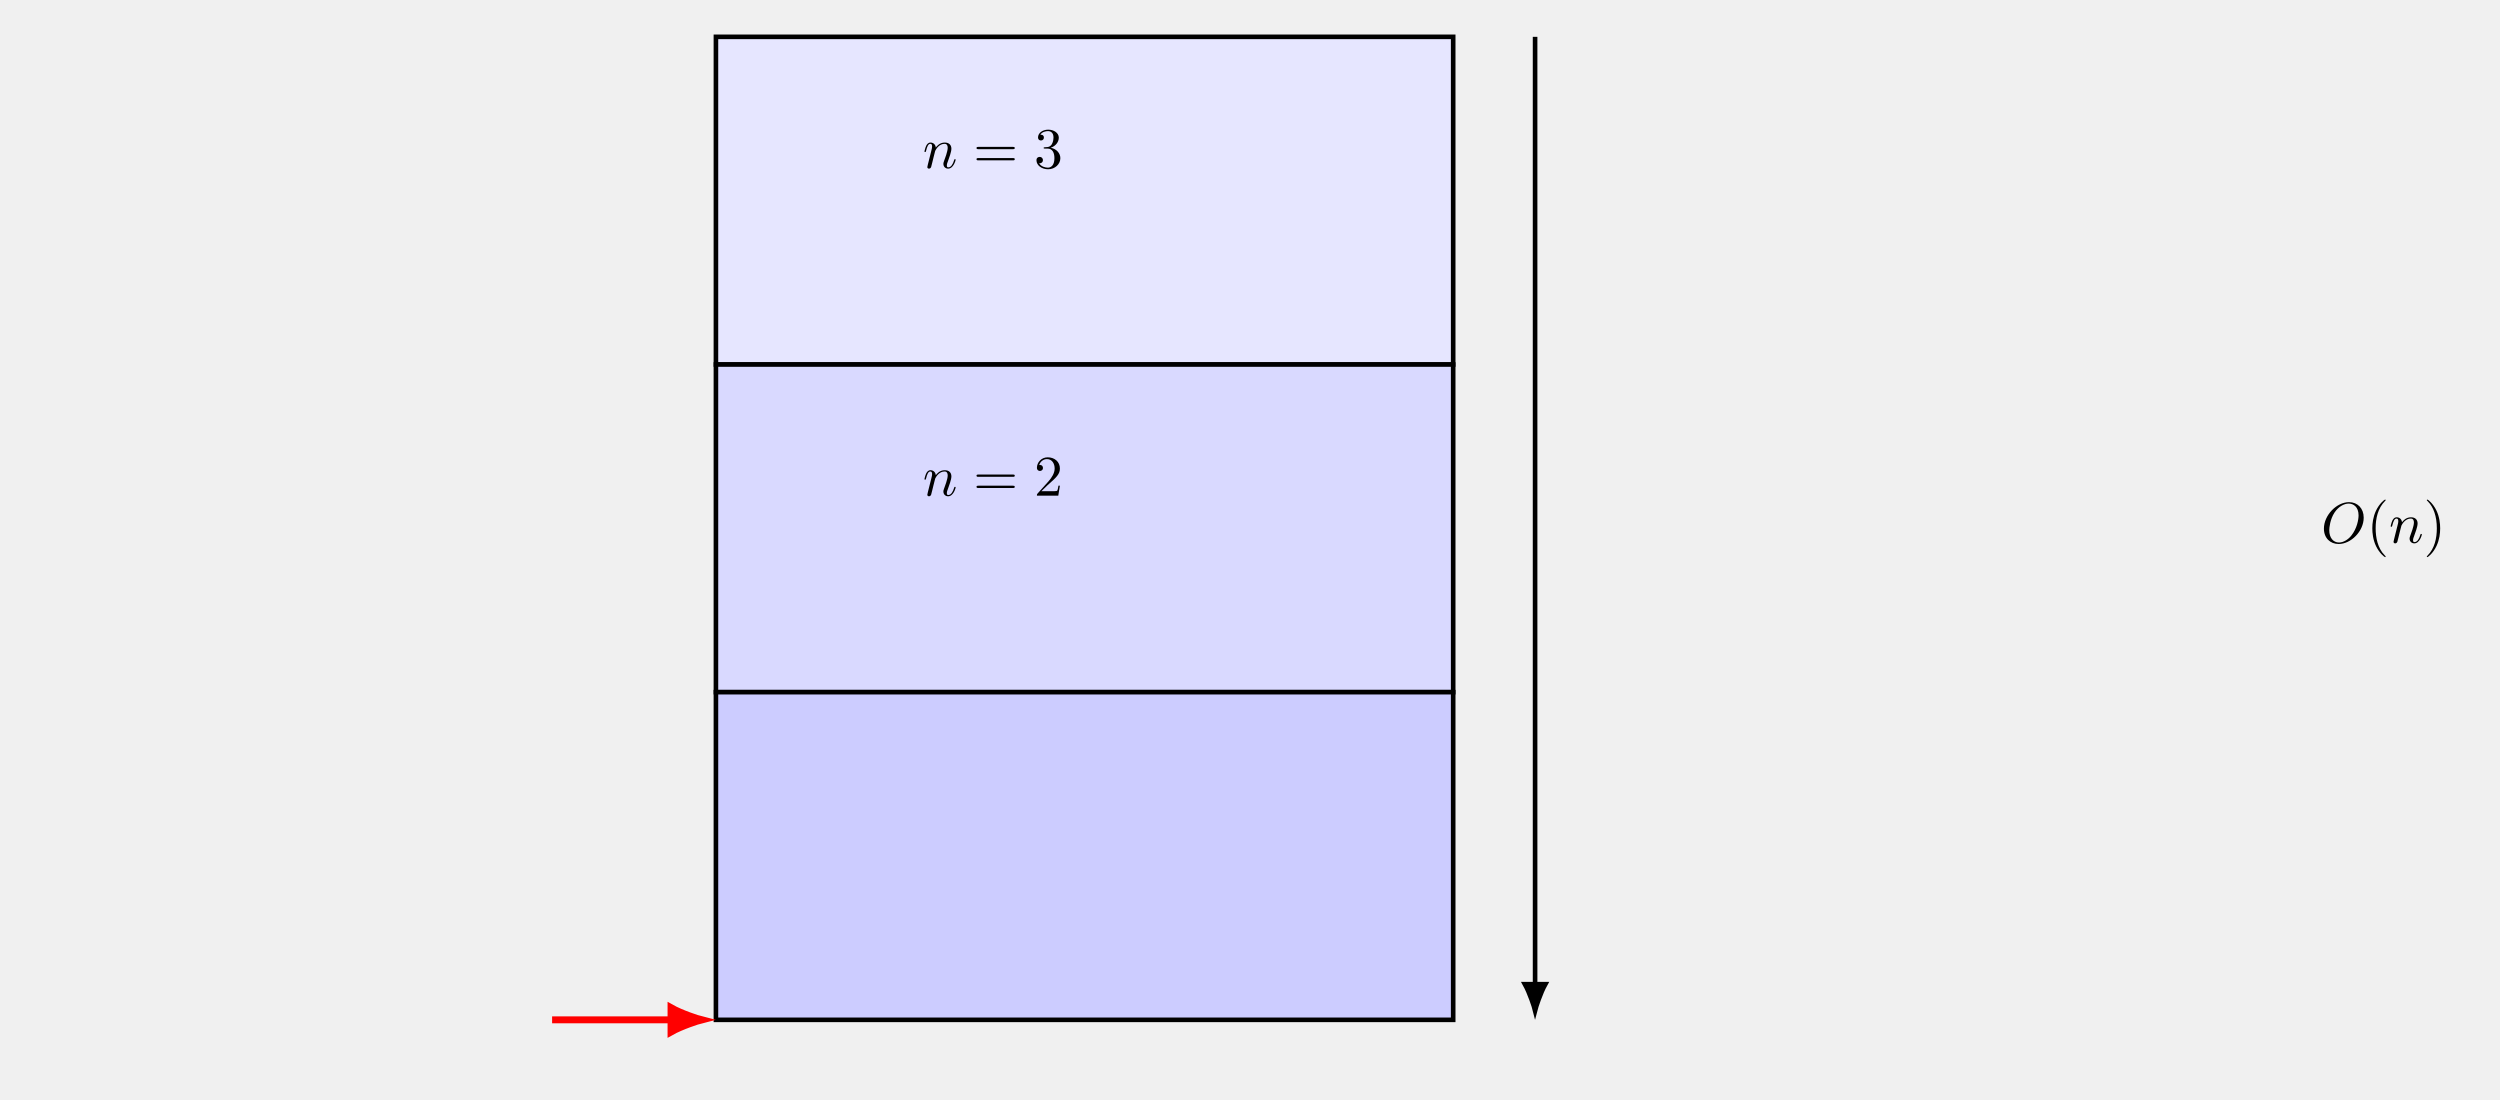
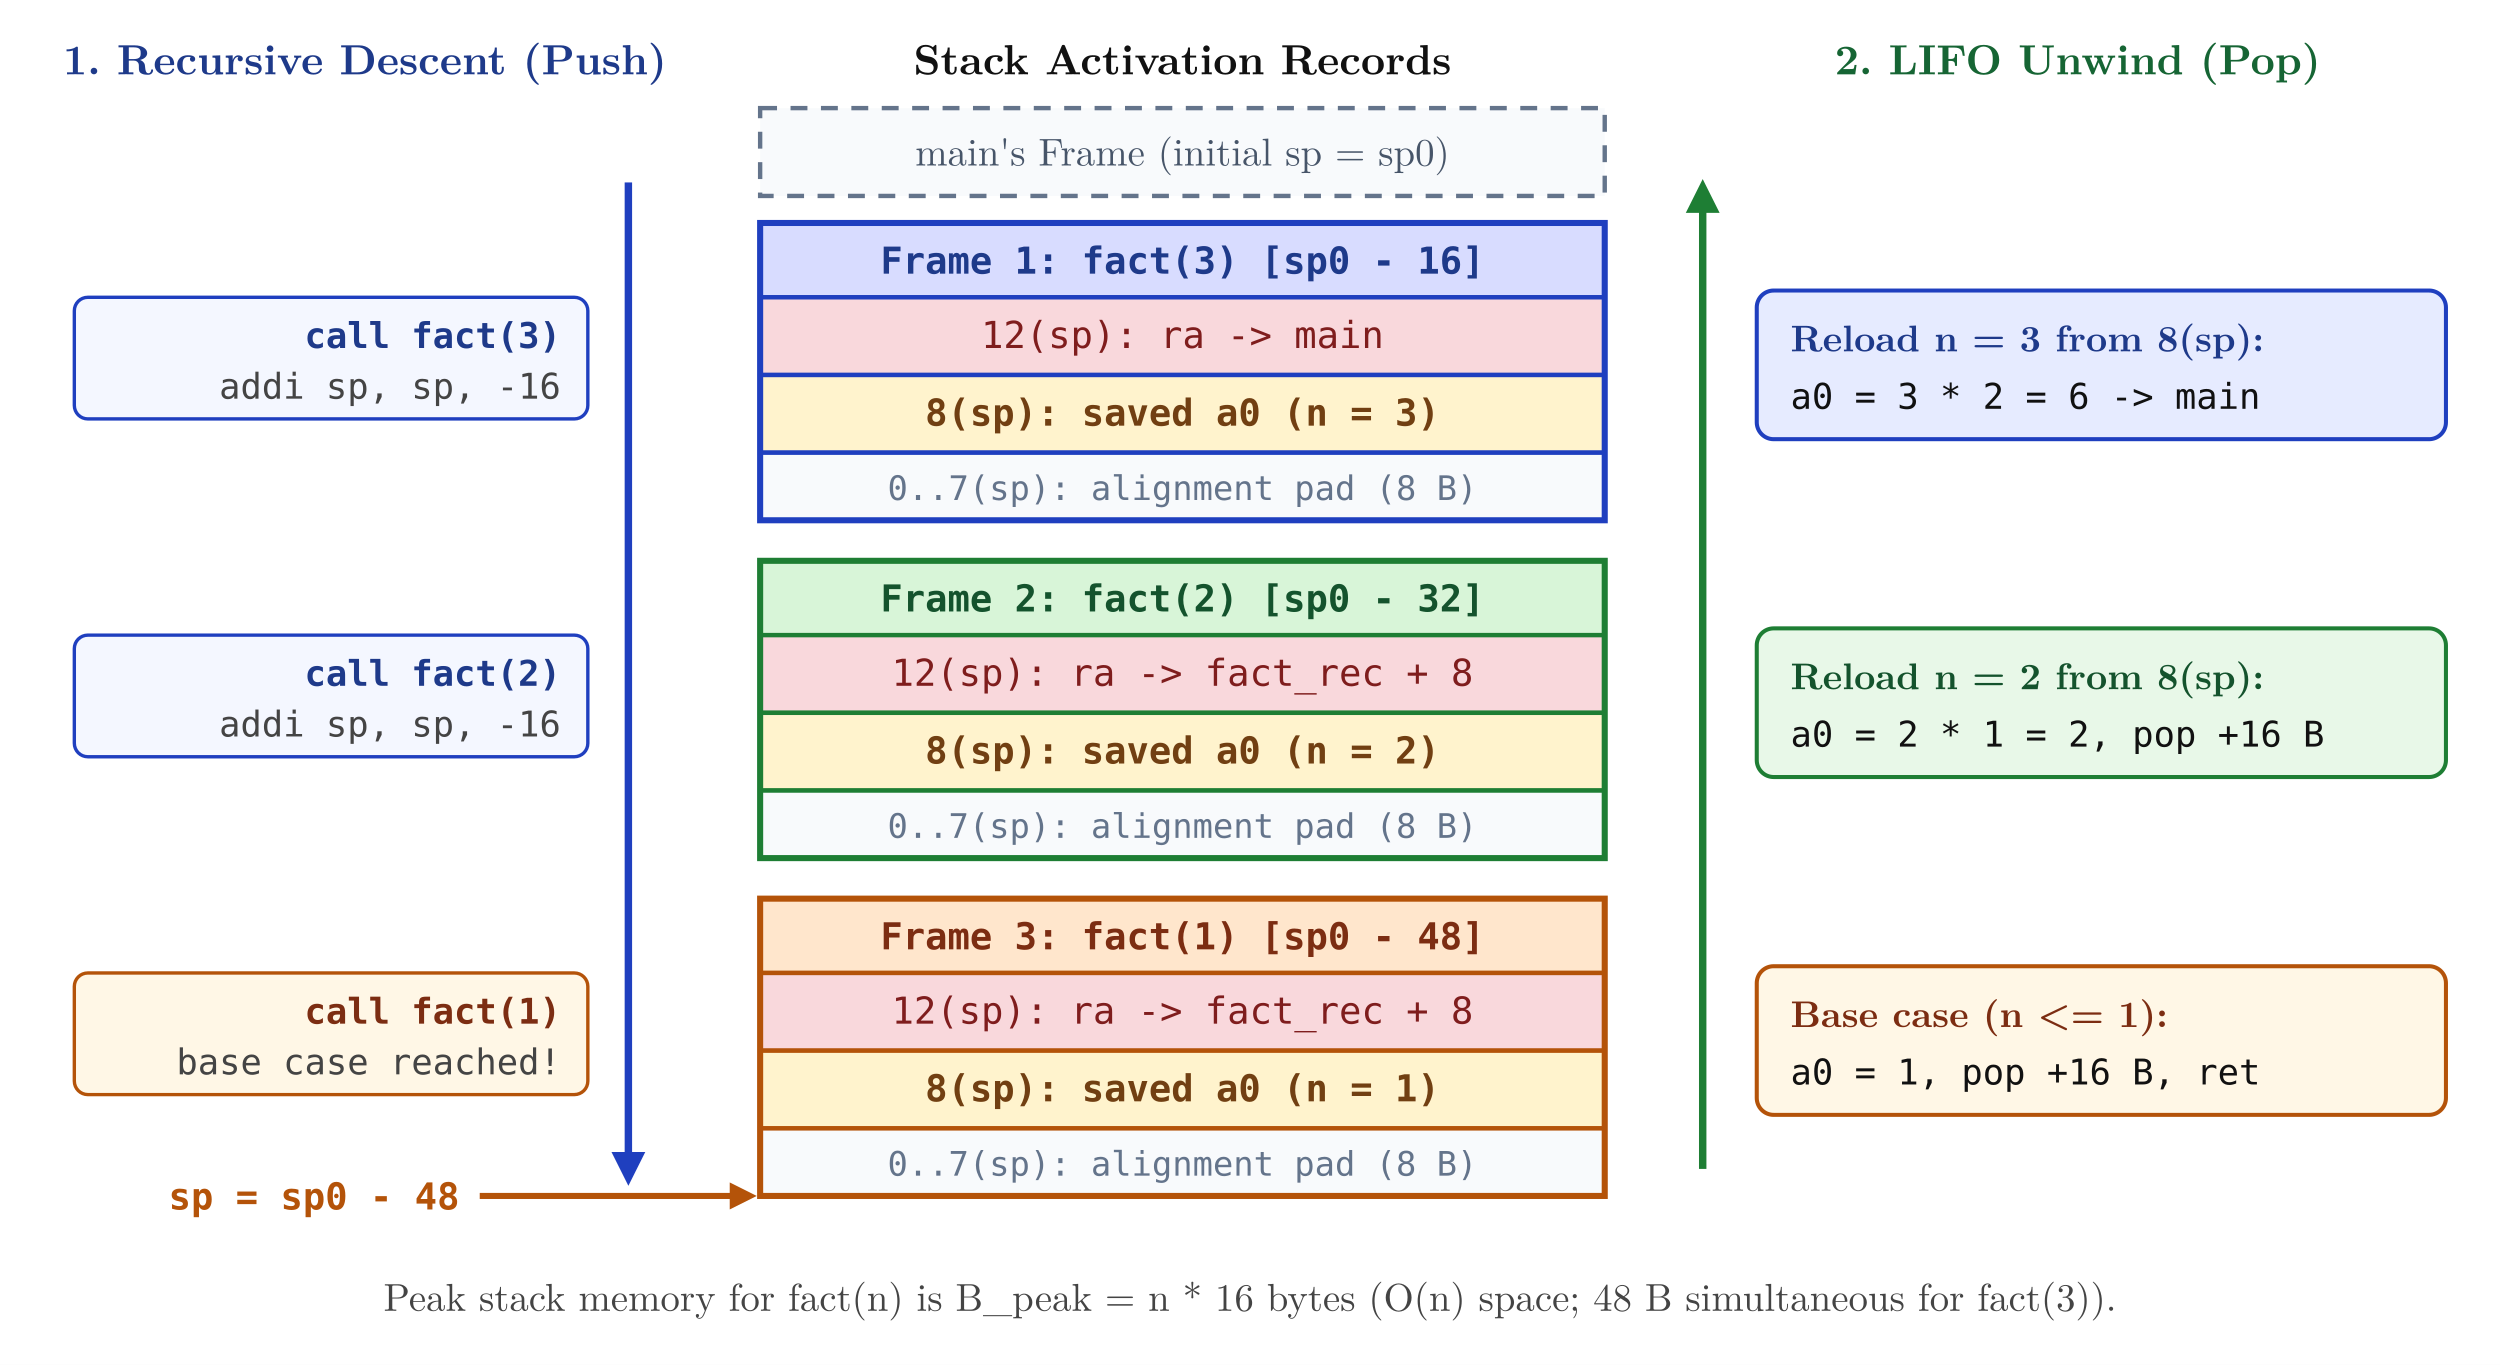
- <svg xmlns="http://www.w3.org/2000/svg" version="1.1" width="432.557pt" height="190.158pt" viewBox="0 -190.158 432.557 190.158">
-   <g id="page12">
-     <g transform="matrix(1 0 0 -1 0 0)">
-       <path d="M123.871 127.09V183.785H251.434V127.09Z" fill="#e6e6ff" />
-       <path d="M123.871 127.09V183.785H251.434V127.09Z" stroke="#000" fill="none" stroke-width=".797" stroke-miterlimit="10" />
-       <path d="M160.538 161.678C160.508 161.528 160.448 161.299 160.448 161.249C160.448 161.07 160.588 160.98 160.737 160.98C160.857 160.98 161.036 161.06 161.106 161.259C161.116 161.279 161.235 161.747 161.295 161.997L161.514 162.893C161.574 163.112 161.634 163.331 161.684 163.56C161.723 163.73 161.803 164.019 161.813 164.058C161.962 164.367 162.491 165.274 163.437 165.274C163.885 165.274 163.975 164.905 163.975 164.577C163.975 163.959 163.487 162.684 163.327 162.255C163.237 162.026 163.228 161.907 163.228 161.797C163.228 161.329 163.576 160.98 164.044 160.98C164.981 160.98 165.349 162.435 165.349 162.514C165.349 162.614 165.26 162.614 165.23 162.614C165.13 162.614 165.13 162.584 165.08 162.435C164.881 161.757 164.552 161.2 164.064 161.2C163.895 161.2 163.825 161.299 163.825 161.528C163.825 161.777 163.915 162.016 164.005 162.236C164.194 162.763 164.612 163.859 164.612 164.427C164.612 165.094 164.184 165.493 163.467 165.493C162.57 165.493 162.082 164.855 161.913 164.626C161.863 165.184 161.455 165.493 160.996 165.493C160.538 165.493 160.349 165.104 160.249 164.925C160.09 164.586 159.95 163.999 159.95 163.959C159.95 163.859 160.05 163.859 160.07 163.859C160.17 163.859 160.18 163.869 160.239 164.088C160.409 164.796 160.608 165.274 160.967 165.274C161.166 165.274 161.275 165.144 161.275 164.816C161.275 164.606 161.245 164.497 161.116 163.979L160.538 161.678Z" />
-       <path d="M175.241 164.347C175.39 164.347 175.58 164.347 175.58 164.547C175.58 164.746 175.39 164.746 175.251 164.746H169.284C169.145 164.746 168.955 164.746 168.955 164.547C168.955 164.347 169.145 164.347 169.294 164.347H175.241ZM175.251 162.415C175.39 162.415 175.58 162.415 175.58 162.614C175.58 162.813 175.39 162.813 175.241 162.813H169.294C169.145 162.813 168.955 162.813 168.955 162.614C168.955 162.415 169.145 162.415 169.284 162.415H175.251Z" />
-       <path d="M181.802 164.596C182.619 164.865 183.197 165.562 183.197 166.349C183.197 167.166 182.32 167.724 181.364 167.724C180.358 167.724 179.601 167.127 179.601 166.369C179.601 166.041 179.82 165.852 180.109 165.852C180.417 165.852 180.617 166.071 180.617 166.359C180.617 166.857 180.149 166.857 179.999 166.857C180.308 167.346 180.965 167.475 181.324 167.475C181.732 167.475 182.28 167.256 182.28 166.359C182.28 166.24 182.26 165.662 182.001 165.224C181.702 164.746 181.364 164.716 181.115 164.706C181.035 164.696 180.796 164.676 180.726 164.676C180.647 164.666 180.577 164.656 180.577 164.557C180.577 164.447 180.647 164.447 180.816 164.447H181.254C182.071 164.447 182.44 163.77 182.44 162.793C182.44 161.439 181.752 161.15 181.314 161.15C180.886 161.15 180.139 161.319 179.79 161.907C180.139 161.857 180.447 162.076 180.447 162.455C180.447 162.813 180.178 163.012 179.89 163.012C179.65 163.012 179.332 162.873 179.332 162.435C179.332 161.528 180.258 160.871 181.344 160.871C182.559 160.871 183.465 161.777 183.465 162.793C183.465 163.61 182.838 164.387 181.802 164.596Z" />
-       <path d="M123.871 70.398V127.09H251.434V70.398Z" fill="#d9d9ff" />
-       <path d="M123.871 70.398V127.09H251.434V70.398Z" stroke="#000" fill="none" stroke-width=".797" stroke-miterlimit="10" />
-       <path d="M160.538 104.986C160.508 104.836 160.448 104.607 160.448 104.557C160.448 104.378 160.588 104.288 160.737 104.288C160.857 104.288 161.036 104.368 161.106 104.567C161.116 104.587 161.235 105.056 161.295 105.305L161.514 106.201C161.574 106.42 161.634 106.639 161.684 106.868C161.723 107.038 161.803 107.327 161.813 107.366C161.962 107.675 162.491 108.582 163.437 108.582C163.885 108.582 163.975 108.213 163.975 107.885C163.975 107.267 163.487 105.992 163.327 105.563C163.237 105.334 163.228 105.215 163.228 105.105C163.228 104.637 163.576 104.288 164.044 104.288C164.981 104.288 165.349 105.743 165.349 105.822C165.349 105.922 165.26 105.922 165.23 105.922C165.13 105.922 165.13 105.892 165.08 105.743C164.881 105.066 164.552 104.508 164.064 104.508C163.895 104.508 163.825 104.607 163.825 104.836C163.825 105.085 163.915 105.324 164.005 105.544C164.194 106.071 164.612 107.167 164.612 107.735C164.612 108.402 164.184 108.801 163.467 108.801C162.57 108.801 162.082 108.163 161.913 107.934C161.863 108.492 161.455 108.801 160.996 108.801C160.538 108.801 160.349 108.412 160.249 108.233C160.09 107.894 159.95 107.307 159.95 107.267C159.95 107.167 160.05 107.167 160.07 107.167C160.17 107.167 160.18 107.177 160.239 107.396C160.409 108.104 160.608 108.582 160.967 108.582C161.166 108.582 161.275 108.452 161.275 108.124C161.275 107.914 161.245 107.805 161.116 107.287L160.538 104.986Z" />
-       <path d="M175.241 107.655C175.39 107.655 175.58 107.655 175.58 107.855C175.58 108.054 175.39 108.054 175.251 108.054H169.284C169.145 108.054 168.955 108.054 168.955 107.855C168.955 107.655 169.145 107.655 169.294 107.655H175.241ZM175.251 105.723C175.39 105.723 175.58 105.723 175.58 105.922C175.58 106.121 175.39 106.121 175.241 106.121H169.294C169.145 106.121 168.955 106.121 168.955 105.922C168.955 105.723 169.145 105.723 169.284 105.723H175.251Z" />
-       <path d="M180.178 105.165L181.234 106.191C182.788 107.566 183.386 108.104 183.386 109.1C183.386 110.235 182.489 111.032 181.274 111.032C180.149 111.032 179.411 110.116 179.411 109.229C179.411 108.671 179.91 108.671 179.939 108.671C180.109 108.671 180.457 108.791 180.457 109.199C180.457 109.458 180.278 109.717 179.929 109.717C179.85 109.717 179.83 109.717 179.8 109.707C180.029 110.355 180.567 110.723 181.145 110.723C182.051 110.723 182.48 109.916 182.48 109.1C182.48 108.303 181.982 107.516 181.434 106.898L179.521 104.766C179.411 104.657 179.411 104.637 179.411 104.398H183.107L183.386 106.131H183.137C183.087 105.832 183.017 105.394 182.918 105.245C182.848 105.165 182.19 105.165 181.971 105.165H180.178Z" />
-       <path d="M123.871 13.703V70.398H251.434V13.703Z" fill="#ccf" />
-       <path d="M123.871 13.703V70.398H251.434V13.703Z" stroke="#000" fill="none" stroke-width=".797" stroke-miterlimit="10" />
-       <path d="M95.527 13.703H116.102" stroke="#f00" fill="none" stroke-width="1.196" stroke-miterlimit="10" />
-       <path d="M121.41 13.703C120.758 13.867 117.891 14.793 116.102 15.801V11.605C117.891 12.613 120.758 13.539 121.41 13.703Z" fill="#f00" />
-       <path d="M121.41 13.703C120.758 13.867 117.891 14.793 116.102 15.801V11.605C117.891 12.613 120.758 13.539 121.41 13.703Z" stroke="#f00" fill="none" stroke-width="1.196" stroke-miterlimit="10" />
-       <path d="M265.605 183.785V19.879" stroke="#000" fill="none" stroke-width=".797" stroke-miterlimit="10" />
-       <path d="M265.605 15.348C265.746 15.902 266.527 18.352 267.379 19.879H263.836C264.687 18.352 265.469 15.902 265.605 15.348Z" />
-       <path d="M265.605 15.348C265.746 15.902 266.527 18.352 267.379 19.879H263.836C264.687 18.352 265.469 15.902 265.605 15.348Z" stroke="#000" fill="none" stroke-width=".797" stroke-miterlimit="10" />
-       <path d="M408.973 100.595C408.973 102.199 407.917 103.275 406.433 103.275C404.281 103.275 402.09 101.014 402.09 98.693C402.09 97.039 403.205 96.033 404.64 96.033C406.752 96.033 408.973 98.215 408.973 100.595ZM404.699 96.292C403.713 96.292 403.016 97.099 403.016 98.414C403.016 98.852 403.156 100.306 403.922 101.472C404.61 102.508 405.586 103.026 406.373 103.026C407.19 103.026 408.086 102.468 408.086 100.984C408.086 100.266 407.817 98.712 406.831 97.487C406.353 96.88 405.536 96.292 404.699 96.292Z" />
-       <path d="M412.775 93.861C412.775 93.891 412.775 93.911 412.606 94.08C411.361 95.335 411.042 97.218 411.042 98.742C411.042 100.475 411.42 102.209 412.646 103.454C412.775 103.574 412.775 103.594 412.775 103.623C412.775 103.693 412.735 103.723 412.675 103.723C412.576 103.723 411.68 103.045 411.092 101.78C410.584 100.685 410.464 99.579 410.464 98.742C410.464 97.965 410.574 96.76 411.122 95.635C411.719 94.409 412.576 93.762 412.675 93.762C412.735 93.762 412.775 93.792 412.775 93.861Z" />
-       <path d="M414.226 96.84C414.196 96.69 414.136 96.461 414.136 96.411C414.136 96.232 414.275 96.142 414.425 96.142C414.544 96.142 414.724 96.222 414.793 96.421C414.803 96.441 414.923 96.91 414.983 97.159L415.202 98.055C415.261 98.274 415.321 98.493 415.371 98.722C415.411 98.892 415.491 99.181 415.501 99.22C415.65 99.529 416.178 100.436 417.124 100.436C417.572 100.436 417.662 100.067 417.662 99.739C417.662 99.121 417.174 97.846 417.015 97.417C416.925 97.188 416.915 97.069 416.915 96.959C416.915 96.491 417.264 96.142 417.732 96.142C418.668 96.142 419.037 97.597 419.037 97.676C419.037 97.776 418.947 97.776 418.917 97.776C418.818 97.776 418.818 97.746 418.768 97.597C418.569 96.92 418.24 96.362 417.752 96.362C417.582 96.362 417.513 96.461 417.513 96.69C417.513 96.939 417.602 97.178 417.692 97.398C417.881 97.925 418.3 99.021 418.3 99.589C418.3 100.256 417.871 100.655 417.154 100.655C416.258 100.655 415.77 100.017 415.6 99.788C415.551 100.346 415.142 100.655 414.684 100.655C414.226 100.655 414.036 100.266 413.937 100.087C413.777 99.748 413.638 99.161 413.638 99.121C413.638 99.021 413.737 99.021 413.757 99.021C413.857 99.021 413.867 99.031 413.927 99.25C414.096 99.958 414.295 100.436 414.654 100.436C414.853 100.436 414.963 100.306 414.963 99.978C414.963 99.768 414.933 99.659 414.803 99.141L414.226 96.84Z" />
-       <path d="M422.205 98.742C422.205 99.519 422.095 100.725 421.547 101.85C420.95 103.075 420.093 103.723 419.993 103.723C419.933 103.723 419.894 103.683 419.894 103.623C419.894 103.594 419.894 103.574 420.083 103.394C421.059 102.408 421.627 100.824 421.627 98.742C421.627 97.039 421.258 95.286 420.023 94.031C419.894 93.911 419.894 93.891 419.894 93.861C419.894 93.802 419.933 93.762 419.993 93.762C420.093 93.762 420.989 94.439 421.577 95.704C422.085 96.8 422.205 97.905 422.205 98.742Z" />
-     </g>
+ <svg xmlns="http://www.w3.org/2000/svg" width="740" height="404" viewBox="0 0 740 404" font-family="'Latin Modern Roman','CMU Serif','Times New Roman',serif" font-size="12.5">
+   <rect width="740" height="404" fill="#fff" />
+   <text x="108" y="22" text-anchor="middle" font-size="12.5" font-weight="bold" fill="#1e3a8a">1. Recursive Descent (Push)</text>
+   <text x="350" y="22" text-anchor="middle" font-size="12.5" font-weight="bold" fill="#111">Stack Activation Records</text>
+   <text x="615" y="22" text-anchor="middle" font-size="12.5" font-weight="bold" fill="#166534">2. LIFO Unwind (Pop)</text>
+   <rect x="225" y="32" width="250" height="26" fill="#f8fafc" stroke="#64748b" stroke-width="1.3" stroke-dasharray="5,4" />
+   <text x="350" y="49" text-anchor="middle" font-size="11.5" fill="#475569">main's Frame (initial sp = sp0)</text>
+   <g stroke="#1f3fbf" stroke-width="1.3" text-anchor="middle">
+     <rect x="225" y="66" width="250" height="22" fill="#d8dcff" />
+     <text x="350" y="81" stroke="none" font-family="monospace" font-size="11" font-weight="bold" fill="#1e3a8a">Frame 1: fact(3)  [sp0 - 16]</text>
+     <rect x="225" y="88" width="250" height="23" fill="#f9d8dc" />
+     <text x="350" y="103" stroke="none" font-family="monospace" font-size="11" fill="#7f1d1d">12(sp): ra -&gt; main</text>
+     <rect x="225" y="111" width="250" height="23" fill="#fff3cd" />
+     <text x="350" y="126" stroke="none" font-family="monospace" font-size="11" font-weight="bold" fill="#713f12"> 8(sp): saved a0 (n = 3)</text>
+     <rect x="225" y="134" width="250" height="20" fill="#f8fafc" />
+     <text x="350" y="148" stroke="none" font-family="monospace" font-size="10" fill="#64748b">0..7(sp): alignment pad (8 B)</text>
+     <rect x="225" y="66" width="250" height="88" fill="none" stroke="#1f3fbf" stroke-width="1.8" />
  </g>
+   <g stroke="#1e7e34" stroke-width="1.3" text-anchor="middle">
+     <rect x="225" y="166" width="250" height="22" fill="#d8f5d8" />
+     <text x="350" y="181" stroke="none" font-family="monospace" font-size="11" font-weight="bold" fill="#14532d">Frame 2: fact(2)  [sp0 - 32]</text>
+     <rect x="225" y="188" width="250" height="23" fill="#f9d8dc" />
+     <text x="350" y="203" stroke="none" font-family="monospace" font-size="11" fill="#7f1d1d">12(sp): ra -&gt; fact_rec + 8</text>
+     <rect x="225" y="211" width="250" height="23" fill="#fff3cd" />
+     <text x="350" y="226" stroke="none" font-family="monospace" font-size="11" font-weight="bold" fill="#713f12"> 8(sp): saved a0 (n = 2)</text>
+     <rect x="225" y="234" width="250" height="20" fill="#f8fafc" />
+     <text x="350" y="248" stroke="none" font-family="monospace" font-size="10" fill="#64748b">0..7(sp): alignment pad (8 B)</text>
+     <rect x="225" y="166" width="250" height="88" fill="none" stroke="#1e7e34" stroke-width="1.8" />
+   </g>
+   <g stroke="#b45309" stroke-width="1.3" text-anchor="middle">
+     <rect x="225" y="266" width="250" height="22" fill="#ffe6cc" />
+     <text x="350" y="281" stroke="none" font-family="monospace" font-size="11" font-weight="bold" fill="#7c2d12">Frame 3: fact(1)  [sp0 - 48]</text>
+     <rect x="225" y="288" width="250" height="23" fill="#f9d8dc" />
+     <text x="350" y="303" stroke="none" font-family="monospace" font-size="11" fill="#7f1d1d">12(sp): ra -&gt; fact_rec + 8</text>
+     <rect x="225" y="311" width="250" height="23" fill="#fff3cd" />
+     <text x="350" y="326" stroke="none" font-family="monospace" font-size="11" font-weight="bold" fill="#713f12"> 8(sp): saved a0 (n = 1)</text>
+     <rect x="225" y="334" width="250" height="20" fill="#f8fafc" />
+     <text x="350" y="348" stroke="none" font-family="monospace" font-size="10" fill="#64748b">0..7(sp): alignment pad (8 B)</text>
+     <rect x="225" y="266" width="250" height="88" fill="none" stroke="#b45309" stroke-width="1.8" />
+   </g>
+   <line x1="186" y1="54" x2="186" y2="344" stroke="#1f3fbf" stroke-width="2.2" />
+   <polygon points="181,341 186,351 191,341" fill="#1f3fbf" />
+   <g text-anchor="end" font-family="monospace" font-size="10.5">
+     <rect x="22" y="88" width="152" height="36" rx="4" fill="#f4f7ff" stroke="#1f3fbf" stroke-width="1" />
+     <text x="166" y="103" font-weight="bold" fill="#1e3a8a">call fact(3)</text>
+     <text x="166" y="118" fill="#444">addi sp, sp, -16</text>
+     <rect x="22" y="188" width="152" height="36" rx="4" fill="#f4f7ff" stroke="#1f3fbf" stroke-width="1" />
+     <text x="166" y="203" font-weight="bold" fill="#1e3a8a">call fact(2)</text>
+     <text x="166" y="218" fill="#444">addi sp, sp, -16</text>
+     <rect x="22" y="288" width="152" height="36" rx="4" fill="#fff7e6" stroke="#b45309" stroke-width="1" />
+     <text x="166" y="303" font-weight="bold" fill="#7c2d12">call fact(1)</text>
+     <text x="166" y="318" fill="#444">base case reached!</text>
+   </g>
+   <text x="136" y="358" text-anchor="end" font-family="monospace" font-size="11" font-weight="bold" fill="#b45309">sp = sp0 - 48</text>
+   <line x1="142" y1="354" x2="219" y2="354" stroke="#b45309" stroke-width="1.8" />
+   <polygon points="216,350 224,354 216,358" fill="#b45309" />
+   <line x1="504" y1="346" x2="504" y2="60" stroke="#1e7e34" stroke-width="2.2" />
+   <polygon points="499,63 504,53 509,63" fill="#1e7e34" />
+   <g font-size="11">
+     <rect x="520" y="286" width="204" height="44" rx="5" fill="#fff7e6" stroke="#b45309" stroke-width="1.2" />
+     <text x="530" y="304" font-weight="bold" fill="#7c2d12">Base case (n &lt;= 1):</text>
+     <text x="530" y="321" font-family="monospace" font-size="10.5" fill="#111">a0 = 1, pop +16 B, ret</text>
+     <rect x="520" y="186" width="204" height="44" rx="5" fill="#e8f8e8" stroke="#1e7e34" stroke-width="1.2" />
+     <text x="530" y="204" font-weight="bold" fill="#14532d">Reload n = 2 from 8(sp):</text>
+     <text x="530" y="221" font-family="monospace" font-size="10.5" fill="#111">a0 = 2 * 1 = 2, pop +16 B</text>
+     <rect x="520" y="86" width="204" height="44" rx="5" fill="#e6ebff" stroke="#1f3fbf" stroke-width="1.2" />
+     <text x="530" y="104" font-weight="bold" fill="#1e3a8a">Reload n = 3 from 8(sp):</text>
+     <text x="530" y="121" font-family="monospace" font-size="10.5" fill="#111">a0 = 3 * 2 = 6 -&gt; main</text>
+   </g>
+   <text x="370" y="388" text-anchor="middle" font-size="11.5" fill="#444">Peak stack memory for fact(n) is B_peak = n * 16 bytes (O(n) space; 48 B simultaneous for fact(3)).</text>
</svg>
